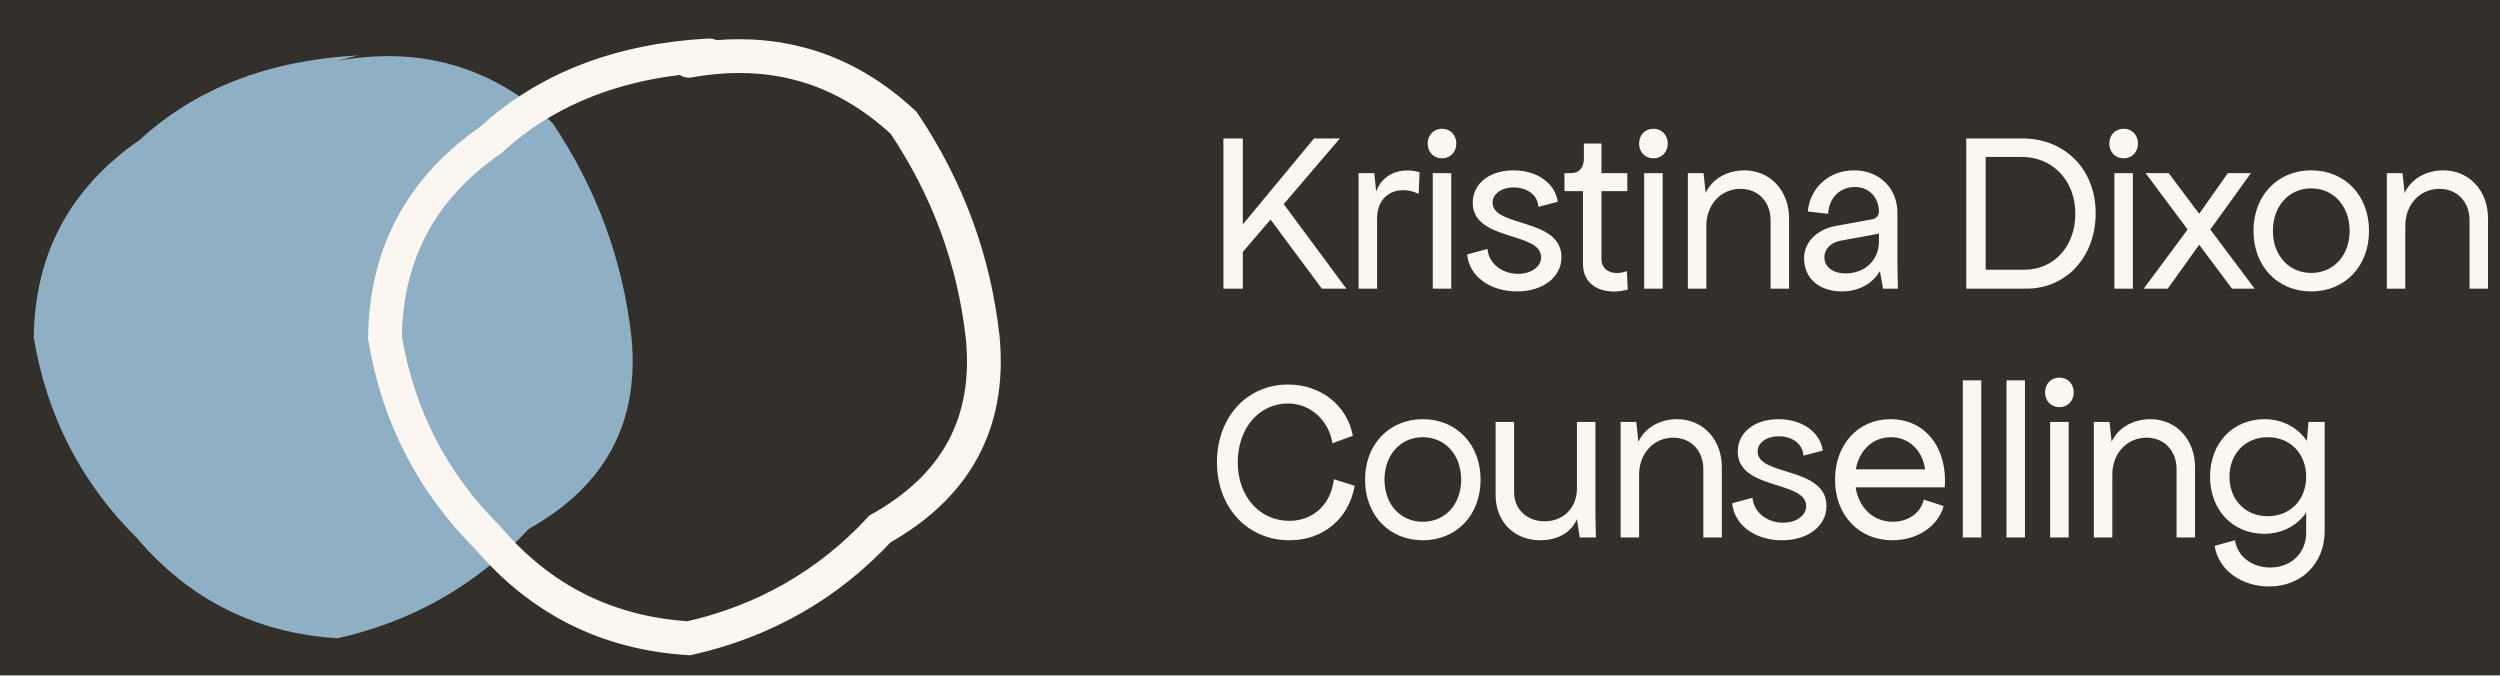
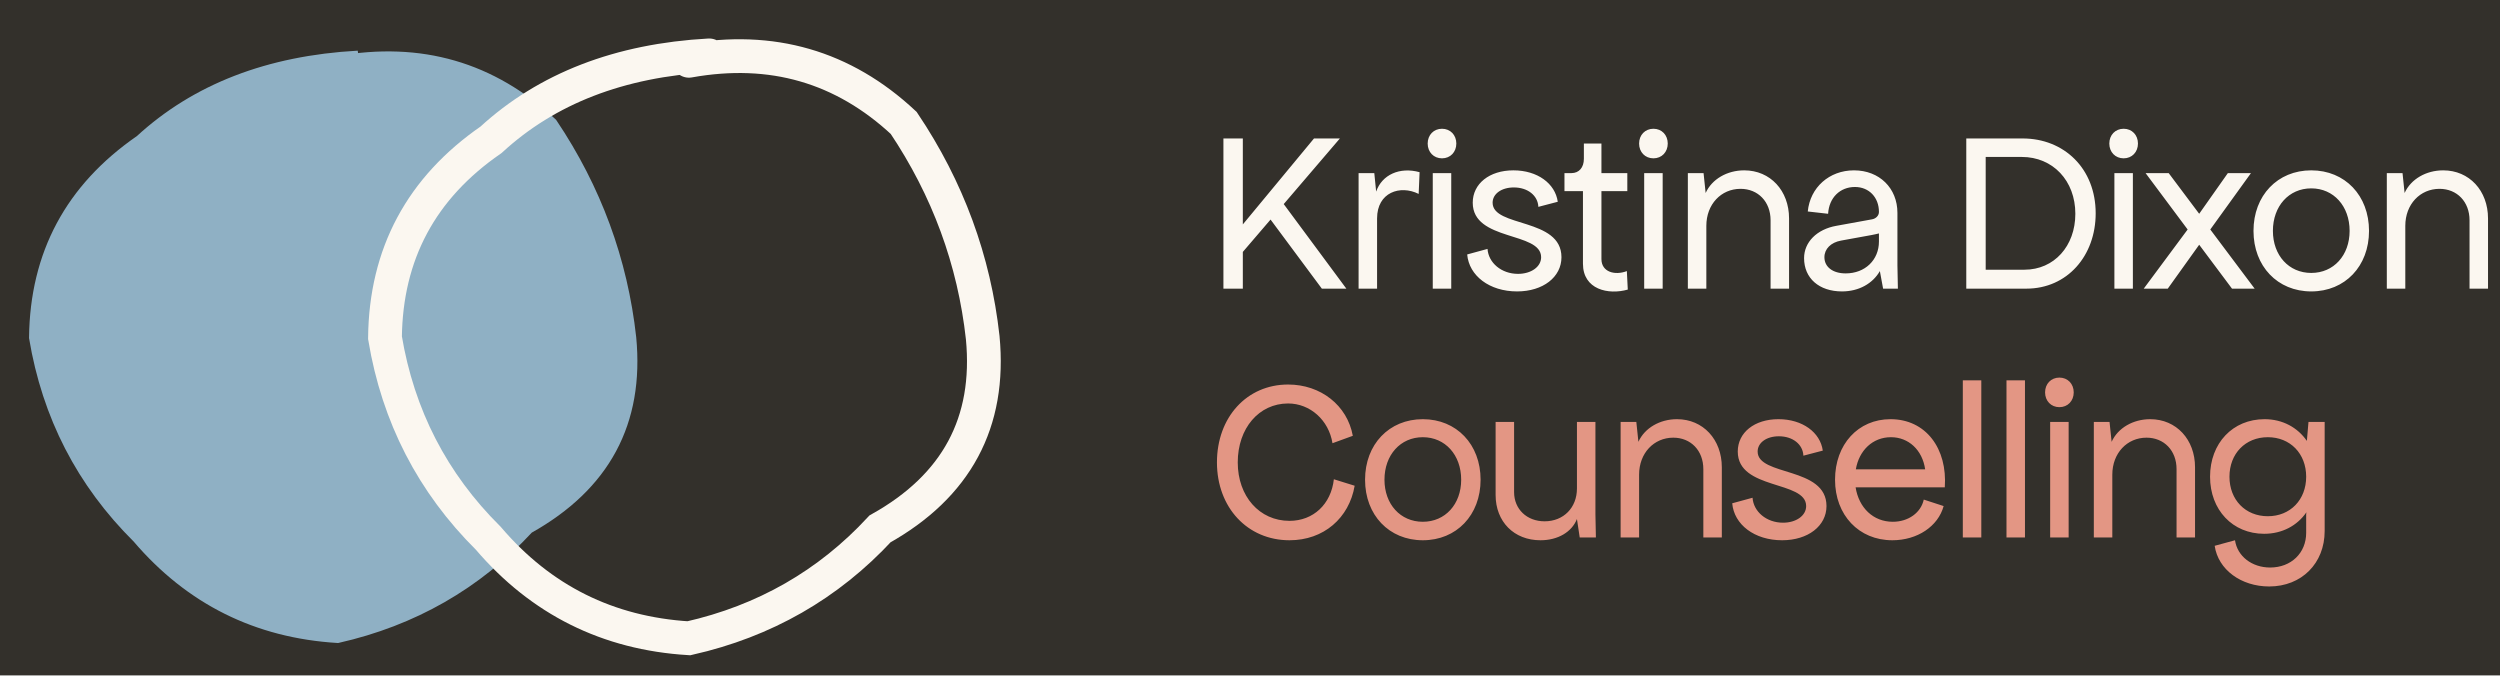
<svg xmlns="http://www.w3.org/2000/svg" viewBox="0 0 281.31 76" width="281.31" height="76" role="img" aria-label="Kristina Dixon Counselling">
  <rect width="281.31" height="76" fill="#33302B" />
  <g transform="scale(0.76)" stroke-linecap="round">
-     <path d="M50 9 Q68.4 5.7 81.8 18.2 Q91.6 32.8 93.5 50 Q95.3 68.8 78.3 78.3 Q66.8 90.7 50 94.5 Q32 93.4 20.3 79.7 Q7.9 67.4 5 50 Q5.2 31.4 20.7 20.7 Q33.1 9.3 53 8.2 Z" fill="#8FB0C4" stroke="none" />
+     <path d="M50 9 Q68.4 5.7 81.8 18.2 Q91.6 32.8 93.5 50 Q95.3 68.8 78.3 78.3 Q66.8 90.7 50 94.5 Q32 93.4 20.3 79.7 Q7.9 67.4 5 50 Q5.2 31.4 20.7 20.7 Q33.1 9.3 53 8.2 Z" fill="#8FB0C4" stroke="#8FB0C4" stroke-width="1.4" />
    <path d="M50 9 Q68.4 5.7 81.8 18.2 Q91.6 32.8 93.5 50 Q95.3 68.8 78.3 78.3 Q66.8 90.7 50 94.5 Q32 93.4 20.3 79.7 Q7.9 67.4 5 50 Q5.2 31.4 20.7 20.7 Q33.1 9.3 53 8.2" fill="none" stroke="#FBF7F0" stroke-width="5" transform="translate(52 0)" />
  </g>
  <g fill="#FBF7F0" transform="translate(136.00 32.48)">
    <path d="M12.74 0.0H15.496L8.45 -9.516L14.768 -16.9H11.856L3.848 -7.228V-16.9H1.664V0.0H3.848V-4.134L6.968 -7.774Z M16.874 0.0H18.954V-7.904C18.954 -10.842 21.554 -11.7 23.634 -10.66L23.738 -13.104C21.502 -13.728 19.5 -12.818 18.85 -10.92L18.642 -13.0H16.874Z M25.22 -13.0V0.0H27.3V-13.0ZM26.26 -14.664C27.196 -14.664 27.872 -15.366 27.872 -16.328C27.872 -17.29 27.196 -17.992 26.26 -17.992C25.324 -17.992 24.648 -17.29 24.648 -16.328C24.648 -15.366 25.324 -14.664 26.26 -14.664Z M34.71 0.312C37.622 0.312 39.702 -1.3 39.702 -3.536C39.702 -8.008 31.954 -6.864 31.954 -9.672C31.954 -10.66 32.942 -11.388 34.346 -11.388C35.906 -11.388 37.05 -10.478 37.102 -9.204L39.286 -9.776C39.0 -11.83 36.998 -13.312 34.294 -13.312C31.59 -13.312 29.718 -11.804 29.718 -9.672C29.718 -5.304 37.414 -6.448 37.414 -3.536C37.414 -2.444 36.27 -1.664 34.814 -1.664C32.942 -1.664 31.486 -2.912 31.382 -4.472L29.094 -3.848C29.302 -1.456 31.59 0.312 34.71 0.312Z M47.164 0.104 47.06 -1.976C45.708 -1.456 44.2 -1.872 44.2 -3.328V-10.972H47.112V-13.0H44.2V-16.328H42.224V-14.612C42.224 -13.624 41.678 -13.0 40.82 -13.0H40.04V-10.972H42.12V-2.808C42.12 0.104 44.98 0.728 47.164 0.104Z M49.01 -13.0V0.0H51.09V-13.0ZM50.05 -14.664C50.986 -14.664 51.662 -15.366 51.662 -16.328C51.662 -17.29 50.986 -17.992 50.05 -17.992C49.114 -17.992 48.438 -17.29 48.438 -16.328C48.438 -15.366 49.114 -14.664 50.05 -14.664Z M53.924 0.0H56.004V-7.072C56.004 -9.49 57.668 -11.232 59.852 -11.232C61.828 -11.232 63.232 -9.776 63.232 -7.696V0.0H65.312V-7.904C65.312 -11.024 63.206 -13.312 60.268 -13.312C58.344 -13.312 56.628 -12.324 55.926 -10.764L55.692 -13.0H53.924Z M71.266 0.312C73.164 0.312 74.724 -0.572 75.53 -1.976L75.894 0.0H77.558L77.506 -2.6V-8.528C77.506 -11.31 75.478 -13.312 72.618 -13.312C69.836 -13.312 67.678 -11.388 67.418 -8.684L69.706 -8.424C69.81 -10.244 71.058 -11.44 72.722 -11.44C74.308 -11.44 75.426 -10.27 75.426 -8.632C75.426 -8.216 75.088 -7.878 74.646 -7.8L70.642 -7.072C68.432 -6.682 67.002 -5.226 67.002 -3.432C67.002 -1.17 68.692 0.312 71.266 0.312ZM69.29 -3.536C69.29 -4.472 70.018 -5.2 71.162 -5.408L74.594 -6.032C74.906 -6.084 75.192 -6.162 75.426 -6.214V-5.304C75.426 -3.224 73.866 -1.716 71.682 -1.716C70.226 -1.716 69.29 -2.444 69.29 -3.536Z M85.254 0.0H92.014C96.616 0.0 99.814 -3.692 99.814 -8.476C99.814 -13.52 96.252 -16.9 91.598 -16.9H85.254ZM87.438 -2.132V-14.82H91.494C95.004 -14.82 97.526 -12.142 97.526 -8.424C97.526 -4.784 95.134 -2.132 91.806 -2.132Z M101.92 -13.0V0.0H104.0V-13.0ZM102.96 -14.664C103.896 -14.664 104.572 -15.366 104.572 -16.328C104.572 -17.29 103.896 -17.992 102.96 -17.992C102.024 -17.992 101.348 -17.29 101.348 -16.328C101.348 -15.366 102.024 -14.664 102.96 -14.664Z M105.222 0.0H107.926L111.462 -4.94L115.154 0.0H117.702L112.71 -6.656L117.286 -13.0H114.686L111.462 -8.424L108.03 -13.0H105.43L110.162 -6.656Z M124.072 0.312C127.868 0.312 130.572 -2.522 130.572 -6.5C130.572 -10.478 127.868 -13.312 124.072 -13.312C120.276 -13.312 117.572 -10.478 117.572 -6.5C117.572 -2.522 120.276 0.312 124.072 0.312ZM124.072 -1.768C121.55 -1.768 119.756 -3.744 119.756 -6.5C119.756 -9.282 121.55 -11.284 124.072 -11.284C126.594 -11.284 128.388 -9.282 128.388 -6.5C128.388 -3.744 126.594 -1.768 124.072 -1.768Z M132.574 0.0H134.654V-7.072C134.654 -9.49 136.318 -11.232 138.502 -11.232C140.478 -11.232 141.882 -9.776 141.882 -7.696V0.0H143.962V-7.904C143.962 -11.024 141.856 -13.312 138.918 -13.312C136.994 -13.312 135.278 -12.324 134.576 -10.764L134.342 -13.0H132.574Z" />
  </g>
-   <g fill="#FBF7F0" transform="translate(136.00 60.48)">
+   <g fill="#E39684" transform="translate(136.00 60.48)">
    <path d="M9.1 0.312C12.948 0.312 15.808 -2.184 16.432 -5.824L14.092 -6.552C13.78 -3.744 11.778 -1.872 9.1 -1.872C5.72 -1.872 3.276 -4.628 3.276 -8.45C3.276 -12.298 5.668 -15.08 8.944 -15.08C11.414 -15.08 13.52 -13.208 13.936 -10.608L16.224 -11.44C15.6 -14.872 12.61 -17.212 8.944 -17.212C4.29 -17.212 0.936 -13.52 0.936 -8.45C0.936 -3.38 4.368 0.312 9.1 0.312Z M24.102 0.312C27.898 0.312 30.602 -2.522 30.602 -6.5C30.602 -10.478 27.898 -13.312 24.102 -13.312C20.306 -13.312 17.602 -10.478 17.602 -6.5C17.602 -2.522 20.306 0.312 24.102 0.312ZM24.102 -1.768C21.58 -1.768 19.786 -3.744 19.786 -6.5C19.786 -9.282 21.58 -11.284 24.102 -11.284C26.624 -11.284 28.418 -9.282 28.418 -6.5C28.418 -3.744 26.624 -1.768 24.102 -1.768Z M37.336 0.312C39.312 0.312 40.872 -0.624 41.444 -2.08L41.756 0.0H43.576L43.524 -2.6V-13.0H41.444V-5.512C41.444 -3.354 39.936 -1.82 37.804 -1.82C35.802 -1.82 34.372 -3.198 34.372 -5.096V-13.0H32.292V-4.784C32.292 -1.768 34.372 0.312 37.336 0.312Z M46.358 0.0H48.438V-7.072C48.438 -9.49 50.102 -11.232 52.286 -11.232C54.262 -11.232 55.666 -9.776 55.666 -7.696V0.0H57.746V-7.904C57.746 -11.024 55.64 -13.312 52.702 -13.312C50.778 -13.312 49.062 -12.324 48.36 -10.764L48.126 -13.0H46.358Z M64.532 0.312C67.444 0.312 69.524 -1.3 69.524 -3.536C69.524 -8.008 61.776 -6.864 61.776 -9.672C61.776 -10.66 62.764 -11.388 64.168 -11.388C65.728 -11.388 66.872 -10.478 66.924 -9.204L69.108 -9.776C68.822 -11.83 66.82 -13.312 64.116 -13.312C61.412 -13.312 59.54 -11.804 59.54 -9.672C59.54 -5.304 67.236 -6.448 67.236 -3.536C67.236 -2.444 66.092 -1.664 64.636 -1.664C62.764 -1.664 61.308 -2.912 61.204 -4.472L58.916 -3.848C59.124 -1.456 61.412 0.312 64.532 0.312Z M76.934 0.312C79.742 0.312 82.082 -1.248 82.706 -3.536L80.47 -4.264C80.158 -2.808 78.754 -1.768 76.986 -1.768C74.776 -1.768 73.164 -3.354 72.8 -5.642H82.836C83.148 -10.01 80.704 -13.312 76.726 -13.312C73.086 -13.312 70.486 -10.478 70.486 -6.5C70.486 -2.522 73.164 0.312 76.934 0.312ZM72.826 -7.67C73.19 -9.802 74.724 -11.284 76.778 -11.284C78.754 -11.284 80.314 -9.854 80.626 -7.67Z M84.864 0.0H86.944V-17.68H84.864Z M89.778 0.0H91.858V-17.68H89.778Z M94.692 -13.0V0.0H96.772V-13.0ZM95.732 -14.664C96.668 -14.664 97.344 -15.366 97.344 -16.328C97.344 -17.29 96.668 -17.992 95.732 -17.992C94.796 -17.992 94.12 -17.29 94.12 -16.328C94.12 -15.366 94.796 -14.664 95.732 -14.664Z M99.606 0.0H101.686V-7.072C101.686 -9.49 103.35 -11.232 105.534 -11.232C107.51 -11.232 108.914 -9.776 108.914 -7.696V0.0H110.994V-7.904C110.994 -11.024 108.888 -13.312 105.95 -13.312C104.026 -13.312 102.31 -12.324 101.608 -10.764L101.374 -13.0H99.606Z M119.34 5.512C122.98 5.512 125.58 2.912 125.58 -0.728V-13.0H123.76L123.578 -10.868C122.538 -12.376 120.848 -13.312 118.82 -13.312C115.232 -13.312 112.684 -10.608 112.684 -6.838C112.684 -3.094 115.232 -0.416 118.768 -0.416C120.796 -0.416 122.486 -1.326 123.526 -2.834L123.5 -2.6V-0.52C123.5 1.742 121.81 3.38 119.444 3.38C117.39 3.38 115.752 2.106 115.492 0.312L113.204 0.936C113.594 3.614 116.168 5.512 119.34 5.512ZM119.184 -2.392C116.662 -2.392 114.868 -4.238 114.868 -6.838C114.868 -9.438 116.662 -11.284 119.184 -11.284C121.706 -11.284 123.5 -9.438 123.5 -6.838C123.5 -4.238 121.706 -2.392 119.184 -2.392Z" />
  </g>
</svg>
